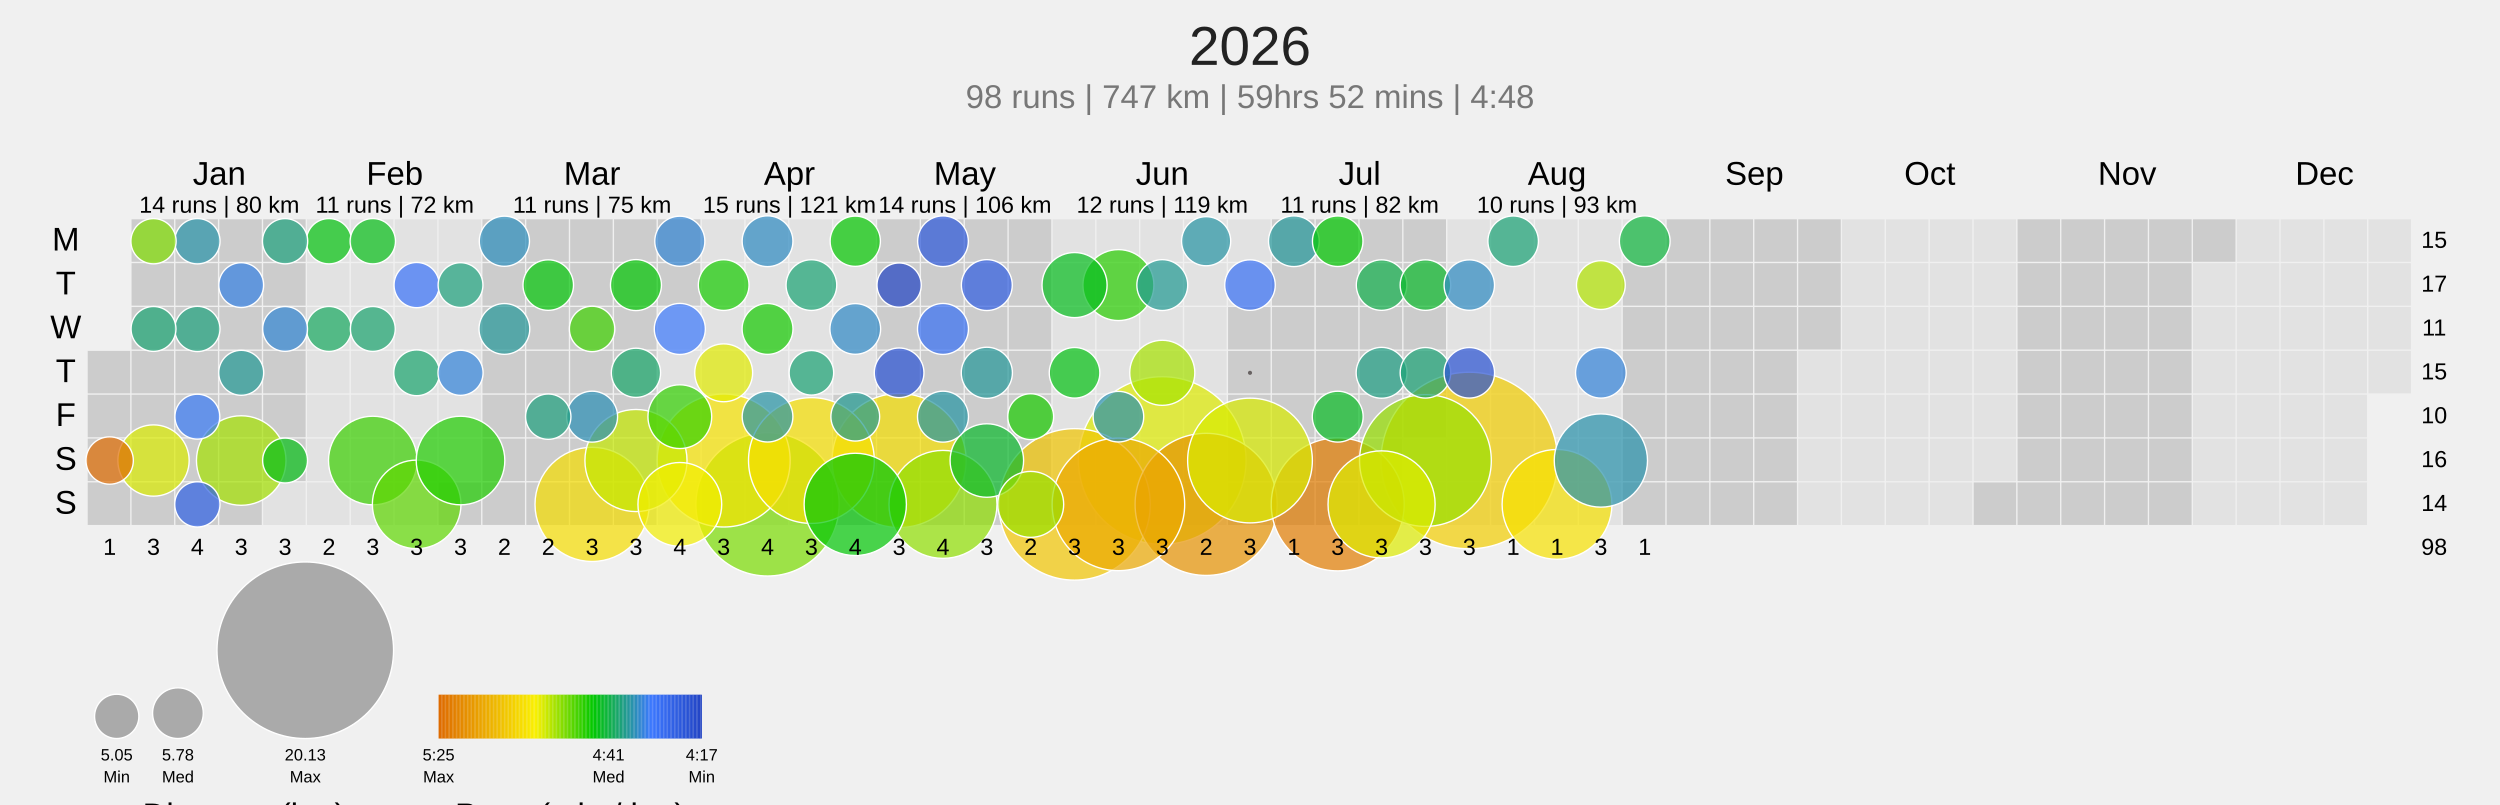
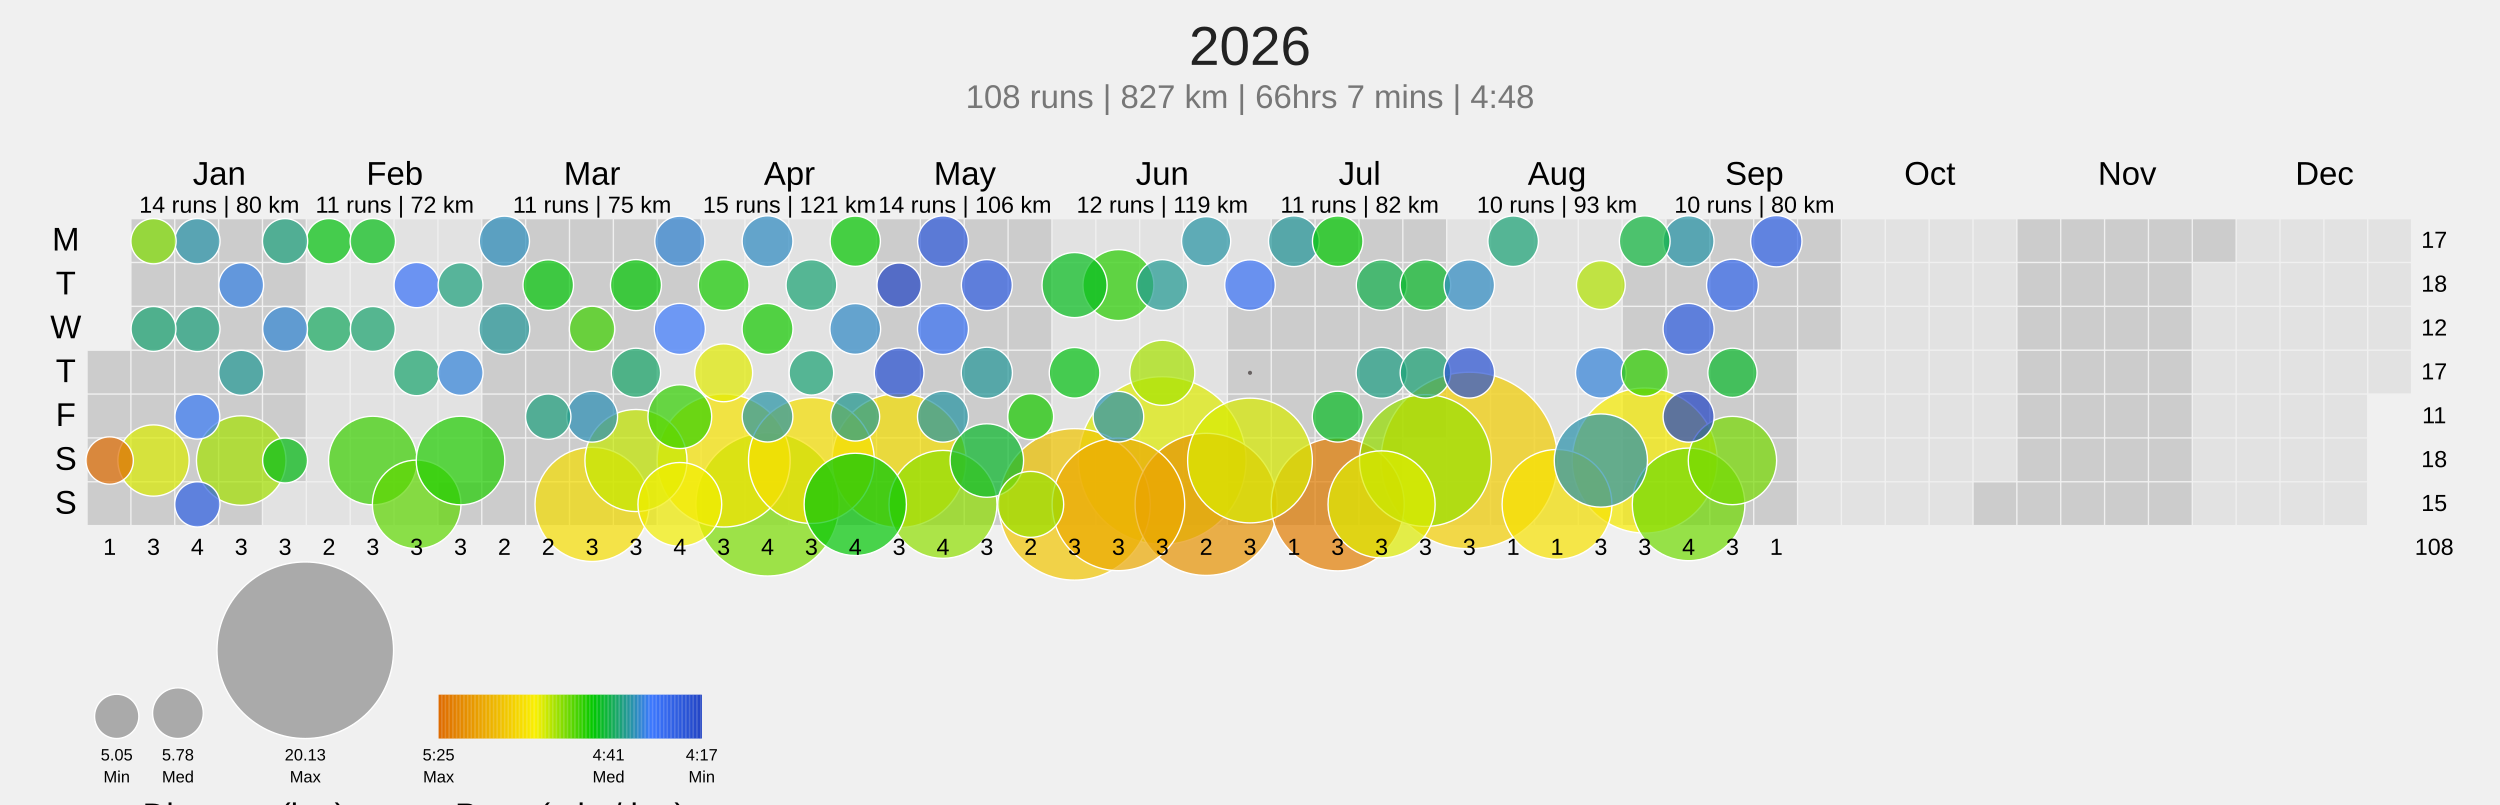
<svg xmlns="http://www.w3.org/2000/svg" viewBox="0 0 1824 586.832">
  <style>
  .month-1 {
    fill: #ccc;
  }
  .month-2 {
    fill: #e2e2e2;
  }
  text {
    font-family: Arial;
    text-anchor: middle;
  }
  .axis-label {
    font-size: 24px;
    dominant-baseline: middle;
  }
  circle {
    fill-opacity: 0.7;
    stroke: white;
  }
  .cross {
    opacity: 0.7;
    stroke: rgb(60, 52, 52);
    stroke-width: 3;
    stroke-linecap: round;
  }
  .count {
    font-size: 17px;
    dominant-baseline: middle;
  }
  .title {
    font-size: 40px;
    dominant-baseline: middle;
    fill: #222;
  }
  .subtitle {
    font-size: 24px;
    dominant-baseline: middle;
    fill: #777;
  }
  </style>
  <text x="912.0" y="36" class="title">2026</text>
-   <text x="912.0" y="72" class="subtitle">98 runs | 747 km | 59hrs 52 mins | 4:48</text>
+   <text x="912.0" y="72" class="subtitle">108 runs | 827 km | 66hrs 7 mins | 4:48</text>
  <rect class="month-1" x="64" y="256" width="31" height="31" />
  <rect class="month-1" x="64" y="288" width="31" height="31" />
  <rect class="month-1" x="64" y="320" width="31" height="31" />
  <rect class="month-1" x="64" y="352" width="31" height="31" />
  <rect class="month-1" x="96" y="160" width="31" height="31" />
  <rect class="month-1" x="96" y="192" width="31" height="31" />
  <rect class="month-1" x="96" y="224" width="31" height="31" />
  <rect class="month-1" x="96" y="256" width="31" height="31" />
  <rect class="month-1" x="96" y="288" width="31" height="31" />
  <rect class="month-1" x="96" y="320" width="31" height="31" />
  <rect class="month-1" x="96" y="352" width="31" height="31" />
  <rect class="month-1" x="128" y="160" width="31" height="31" />
  <rect class="month-1" x="128" y="192" width="31" height="31" />
  <rect class="month-1" x="128" y="224" width="31" height="31" />
  <rect class="month-1" x="128" y="256" width="31" height="31" />
  <rect class="month-1" x="128" y="288" width="31" height="31" />
  <rect class="month-1" x="128" y="320" width="31" height="31" />
  <rect class="month-1" x="128" y="352" width="31" height="31" />
  <rect class="month-1" x="160" y="160" width="31" height="31" />
  <rect class="month-1" x="160" y="192" width="31" height="31" />
  <rect class="month-1" x="160" y="224" width="31" height="31" />
  <rect class="month-1" x="160" y="256" width="31" height="31" />
  <rect class="month-1" x="160" y="288" width="31" height="31" />
  <rect class="month-1" x="160" y="320" width="31" height="31" />
  <rect class="month-1" x="160" y="352" width="31" height="31" />
  <rect class="month-1" x="192" y="160" width="31" height="31" />
  <rect class="month-1" x="192" y="192" width="31" height="31" />
  <rect class="month-1" x="192" y="224" width="31" height="31" />
  <rect class="month-1" x="192" y="256" width="31" height="31" />
  <rect class="month-1" x="192" y="288" width="31" height="31" />
  <rect class="month-1" x="192" y="320" width="31" height="31" />
  <rect class="month-2" x="192" y="352" width="31" height="31" />
  <rect class="month-2" x="224" y="160" width="31" height="31" />
  <rect class="month-2" x="224" y="192" width="31" height="31" />
  <rect class="month-2" x="224" y="224" width="31" height="31" />
  <rect class="month-2" x="224" y="256" width="31" height="31" />
  <rect class="month-2" x="224" y="288" width="31" height="31" />
  <rect class="month-2" x="224" y="320" width="31" height="31" />
  <rect class="month-2" x="224" y="352" width="31" height="31" />
  <rect class="month-2" x="256" y="160" width="31" height="31" />
  <rect class="month-2" x="256" y="192" width="31" height="31" />
  <rect class="month-2" x="256" y="224" width="31" height="31" />
  <rect class="month-2" x="256" y="256" width="31" height="31" />
  <rect class="month-2" x="256" y="288" width="31" height="31" />
  <rect class="month-2" x="256" y="320" width="31" height="31" />
  <rect class="month-2" x="256" y="352" width="31" height="31" />
  <rect class="month-2" x="288" y="160" width="31" height="31" />
  <rect class="month-2" x="288" y="192" width="31" height="31" />
  <rect class="month-2" x="288" y="224" width="31" height="31" />
  <rect class="month-2" x="288" y="256" width="31" height="31" />
  <rect class="month-2" x="288" y="288" width="31" height="31" />
  <rect class="month-2" x="288" y="320" width="31" height="31" />
  <rect class="month-2" x="288" y="352" width="31" height="31" />
  <rect class="month-2" x="320" y="160" width="31" height="31" />
  <rect class="month-2" x="320" y="192" width="31" height="31" />
  <rect class="month-2" x="320" y="224" width="31" height="31" />
  <rect class="month-2" x="320" y="256" width="31" height="31" />
  <rect class="month-2" x="320" y="288" width="31" height="31" />
  <rect class="month-2" x="320" y="320" width="31" height="31" />
  <rect class="month-1" x="320" y="352" width="31" height="31" />
  <rect class="month-1" x="352" y="160" width="31" height="31" />
  <rect class="month-1" x="352" y="192" width="31" height="31" />
  <rect class="month-1" x="352" y="224" width="31" height="31" />
  <rect class="month-1" x="352" y="256" width="31" height="31" />
  <rect class="month-1" x="352" y="288" width="31" height="31" />
  <rect class="month-1" x="352" y="320" width="31" height="31" />
  <rect class="month-1" x="352" y="352" width="31" height="31" />
  <rect class="month-1" x="384" y="160" width="31" height="31" />
  <rect class="month-1" x="384" y="192" width="31" height="31" />
  <rect class="month-1" x="384" y="224" width="31" height="31" />
  <rect class="month-1" x="384" y="256" width="31" height="31" />
  <rect class="month-1" x="384" y="288" width="31" height="31" />
  <rect class="month-1" x="384" y="320" width="31" height="31" />
  <rect class="month-1" x="384" y="352" width="31" height="31" />
  <rect class="month-1" x="416" y="160" width="31" height="31" />
  <rect class="month-1" x="416" y="192" width="31" height="31" />
  <rect class="month-1" x="416" y="224" width="31" height="31" />
  <rect class="month-1" x="416" y="256" width="31" height="31" />
  <rect class="month-1" x="416" y="288" width="31" height="31" />
  <rect class="month-1" x="416" y="320" width="31" height="31" />
  <rect class="month-1" x="416" y="352" width="31" height="31" />
  <rect class="month-1" x="448" y="160" width="31" height="31" />
  <rect class="month-1" x="448" y="192" width="31" height="31" />
  <rect class="month-1" x="448" y="224" width="31" height="31" />
  <rect class="month-1" x="448" y="256" width="31" height="31" />
  <rect class="month-1" x="448" y="288" width="31" height="31" />
  <rect class="month-1" x="448" y="320" width="31" height="31" />
  <rect class="month-1" x="448" y="352" width="31" height="31" />
  <rect class="month-1" x="480" y="160" width="31" height="31" />
  <rect class="month-1" x="480" y="192" width="31" height="31" />
  <rect class="month-2" x="480" y="224" width="31" height="31" />
  <rect class="month-2" x="480" y="256" width="31" height="31" />
  <rect class="month-2" x="480" y="288" width="31" height="31" />
  <rect class="month-2" x="480" y="320" width="31" height="31" />
  <rect class="month-2" x="480" y="352" width="31" height="31" />
  <rect class="month-2" x="512" y="160" width="31" height="31" />
  <rect class="month-2" x="512" y="192" width="31" height="31" />
  <rect class="month-2" x="512" y="224" width="31" height="31" />
  <rect class="month-2" x="512" y="256" width="31" height="31" />
  <rect class="month-2" x="512" y="288" width="31" height="31" />
  <rect class="month-2" x="512" y="320" width="31" height="31" />
  <rect class="month-2" x="512" y="352" width="31" height="31" />
  <rect class="month-2" x="544" y="160" width="31" height="31" />
  <rect class="month-2" x="544" y="192" width="31" height="31" />
  <rect class="month-2" x="544" y="224" width="31" height="31" />
  <rect class="month-2" x="544" y="256" width="31" height="31" />
  <rect class="month-2" x="544" y="288" width="31" height="31" />
  <rect class="month-2" x="544" y="320" width="31" height="31" />
  <rect class="month-2" x="544" y="352" width="31" height="31" />
  <rect class="month-2" x="576" y="160" width="31" height="31" />
  <rect class="month-2" x="576" y="192" width="31" height="31" />
  <rect class="month-2" x="576" y="224" width="31" height="31" />
  <rect class="month-2" x="576" y="256" width="31" height="31" />
  <rect class="month-2" x="576" y="288" width="31" height="31" />
  <rect class="month-2" x="576" y="320" width="31" height="31" />
  <rect class="month-2" x="576" y="352" width="31" height="31" />
  <rect class="month-2" x="608" y="160" width="31" height="31" />
  <rect class="month-2" x="608" y="192" width="31" height="31" />
  <rect class="month-2" x="608" y="224" width="31" height="31" />
  <rect class="month-2" x="608" y="256" width="31" height="31" />
  <rect class="month-1" x="608" y="288" width="31" height="31" />
  <rect class="month-1" x="608" y="320" width="31" height="31" />
  <rect class="month-1" x="608" y="352" width="31" height="31" />
  <rect class="month-1" x="640" y="160" width="31" height="31" />
  <rect class="month-1" x="640" y="192" width="31" height="31" />
  <rect class="month-1" x="640" y="224" width="31" height="31" />
  <rect class="month-1" x="640" y="256" width="31" height="31" />
  <rect class="month-1" x="640" y="288" width="31" height="31" />
  <rect class="month-1" x="640" y="320" width="31" height="31" />
  <rect class="month-1" x="640" y="352" width="31" height="31" />
  <rect class="month-1" x="672" y="160" width="31" height="31" />
  <rect class="month-1" x="672" y="192" width="31" height="31" />
  <rect class="month-1" x="672" y="224" width="31" height="31" />
  <rect class="month-1" x="672" y="256" width="31" height="31" />
  <rect class="month-1" x="672" y="288" width="31" height="31" />
  <rect class="month-1" x="672" y="320" width="31" height="31" />
  <rect class="month-1" x="672" y="352" width="31" height="31" />
  <rect class="month-1" x="704" y="160" width="31" height="31" />
  <rect class="month-1" x="704" y="192" width="31" height="31" />
  <rect class="month-1" x="704" y="224" width="31" height="31" />
  <rect class="month-1" x="704" y="256" width="31" height="31" />
  <rect class="month-1" x="704" y="288" width="31" height="31" />
  <rect class="month-1" x="704" y="320" width="31" height="31" />
  <rect class="month-1" x="704" y="352" width="31" height="31" />
  <rect class="month-1" x="736" y="160" width="31" height="31" />
  <rect class="month-1" x="736" y="192" width="31" height="31" />
  <rect class="month-1" x="736" y="224" width="31" height="31" />
  <rect class="month-1" x="736" y="256" width="31" height="31" />
  <rect class="month-1" x="736" y="288" width="31" height="31" />
  <rect class="month-1" x="736" y="320" width="31" height="31" />
  <rect class="month-1" x="736" y="352" width="31" height="31" />
  <rect class="month-2" x="768" y="160" width="31" height="31" />
  <rect class="month-2" x="768" y="192" width="31" height="31" />
  <rect class="month-2" x="768" y="224" width="31" height="31" />
  <rect class="month-2" x="768" y="256" width="31" height="31" />
  <rect class="month-2" x="768" y="288" width="31" height="31" />
  <rect class="month-2" x="768" y="320" width="31" height="31" />
  <rect class="month-2" x="768" y="352" width="31" height="31" />
  <rect class="month-2" x="800" y="160" width="31" height="31" />
  <rect class="month-2" x="800" y="192" width="31" height="31" />
  <rect class="month-2" x="800" y="224" width="31" height="31" />
  <rect class="month-2" x="800" y="256" width="31" height="31" />
  <rect class="month-2" x="800" y="288" width="31" height="31" />
  <rect class="month-2" x="800" y="320" width="31" height="31" />
  <rect class="month-2" x="800" y="352" width="31" height="31" />
  <rect class="month-2" x="832" y="160" width="31" height="31" />
  <rect class="month-2" x="832" y="192" width="31" height="31" />
  <rect class="month-2" x="832" y="224" width="31" height="31" />
  <rect class="month-2" x="832" y="256" width="31" height="31" />
  <rect class="month-2" x="832" y="288" width="31" height="31" />
  <rect class="month-2" x="832" y="320" width="31" height="31" />
  <rect class="month-2" x="832" y="352" width="31" height="31" />
  <rect class="month-2" x="864" y="160" width="31" height="31" />
  <rect class="month-2" x="864" y="192" width="31" height="31" />
  <rect class="month-2" x="864" y="224" width="31" height="31" />
  <rect class="month-2" x="864" y="256" width="31" height="31" />
  <rect class="month-2" x="864" y="288" width="31" height="31" />
  <rect class="month-2" x="864" y="320" width="31" height="31" />
  <rect class="month-2" x="864" y="352" width="31" height="31" />
  <rect class="month-2" x="896" y="160" width="31" height="31" />
  <rect class="month-2" x="896" y="192" width="31" height="31" />
  <rect class="month-1" x="896" y="224" width="31" height="31" />
  <rect class="month-1" x="896" y="256" width="31" height="31" />
  <rect class="month-1" x="896" y="288" width="31" height="31" />
  <rect class="month-1" x="896" y="320" width="31" height="31" />
  <rect class="month-1" x="896" y="352" width="31" height="31" />
  <rect class="month-1" x="928" y="160" width="31" height="31" />
  <rect class="month-1" x="928" y="192" width="31" height="31" />
  <rect class="month-1" x="928" y="224" width="31" height="31" />
  <rect class="month-1" x="928" y="256" width="31" height="31" />
  <rect class="month-1" x="928" y="288" width="31" height="31" />
  <rect class="month-1" x="928" y="320" width="31" height="31" />
  <rect class="month-1" x="928" y="352" width="31" height="31" />
  <rect class="month-1" x="960" y="160" width="31" height="31" />
  <rect class="month-1" x="960" y="192" width="31" height="31" />
  <rect class="month-1" x="960" y="224" width="31" height="31" />
  <rect class="month-1" x="960" y="256" width="31" height="31" />
  <rect class="month-1" x="960" y="288" width="31" height="31" />
  <rect class="month-1" x="960" y="320" width="31" height="31" />
  <rect class="month-1" x="960" y="352" width="31" height="31" />
  <rect class="month-1" x="992" y="160" width="31" height="31" />
  <rect class="month-1" x="992" y="192" width="31" height="31" />
  <rect class="month-1" x="992" y="224" width="31" height="31" />
  <rect class="month-1" x="992" y="256" width="31" height="31" />
  <rect class="month-1" x="992" y="288" width="31" height="31" />
  <rect class="month-1" x="992" y="320" width="31" height="31" />
  <rect class="month-1" x="992" y="352" width="31" height="31" />
  <rect class="month-1" x="1024" y="160" width="31" height="31" />
  <rect class="month-1" x="1024" y="192" width="31" height="31" />
  <rect class="month-1" x="1024" y="224" width="31" height="31" />
  <rect class="month-1" x="1024" y="256" width="31" height="31" />
  <rect class="month-1" x="1024" y="288" width="31" height="31" />
  <rect class="month-2" x="1024" y="320" width="31" height="31" />
  <rect class="month-2" x="1024" y="352" width="31" height="31" />
  <rect class="month-2" x="1056" y="160" width="31" height="31" />
  <rect class="month-2" x="1056" y="192" width="31" height="31" />
  <rect class="month-2" x="1056" y="224" width="31" height="31" />
  <rect class="month-2" x="1056" y="256" width="31" height="31" />
  <rect class="month-2" x="1056" y="288" width="31" height="31" />
  <rect class="month-2" x="1056" y="320" width="31" height="31" />
  <rect class="month-2" x="1056" y="352" width="31" height="31" />
  <rect class="month-2" x="1088" y="160" width="31" height="31" />
  <rect class="month-2" x="1088" y="192" width="31" height="31" />
  <rect class="month-2" x="1088" y="224" width="31" height="31" />
  <rect class="month-2" x="1088" y="256" width="31" height="31" />
  <rect class="month-2" x="1088" y="288" width="31" height="31" />
  <rect class="month-2" x="1088" y="320" width="31" height="31" />
  <rect class="month-2" x="1088" y="352" width="31" height="31" />
  <rect class="month-2" x="1120" y="160" width="31" height="31" />
  <rect class="month-2" x="1120" y="192" width="31" height="31" />
  <rect class="month-2" x="1120" y="224" width="31" height="31" />
  <rect class="month-2" x="1120" y="256" width="31" height="31" />
  <rect class="month-2" x="1120" y="288" width="31" height="31" />
  <rect class="month-2" x="1120" y="320" width="31" height="31" />
  <rect class="month-2" x="1120" y="352" width="31" height="31" />
  <rect class="month-2" x="1152" y="160" width="31" height="31" />
  <rect class="month-2" x="1152" y="192" width="31" height="31" />
  <rect class="month-2" x="1152" y="224" width="31" height="31" />
  <rect class="month-2" x="1152" y="256" width="31" height="31" />
  <rect class="month-2" x="1152" y="288" width="31" height="31" />
  <rect class="month-2" x="1152" y="320" width="31" height="31" />
  <rect class="month-2" x="1152" y="352" width="31" height="31" />
  <rect class="month-2" x="1184" y="160" width="31" height="31" />
  <rect class="month-1" x="1184" y="192" width="31" height="31" />
  <rect class="month-1" x="1184" y="224" width="31" height="31" />
  <rect class="month-1" x="1184" y="256" width="31" height="31" />
  <rect class="month-1" x="1184" y="288" width="31" height="31" />
  <rect class="month-1" x="1184" y="320" width="31" height="31" />
  <rect class="month-1" x="1184" y="352" width="31" height="31" />
  <rect class="month-1" x="1216" y="160" width="31" height="31" />
  <rect class="month-1" x="1216" y="192" width="31" height="31" />
  <rect class="month-1" x="1216" y="224" width="31" height="31" />
  <rect class="month-1" x="1216" y="256" width="31" height="31" />
  <rect class="month-1" x="1216" y="288" width="31" height="31" />
  <rect class="month-1" x="1216" y="320" width="31" height="31" />
  <rect class="month-1" x="1216" y="352" width="31" height="31" />
  <rect class="month-1" x="1248" y="160" width="31" height="31" />
  <rect class="month-1" x="1248" y="192" width="31" height="31" />
  <rect class="month-1" x="1248" y="224" width="31" height="31" />
  <rect class="month-1" x="1248" y="256" width="31" height="31" />
  <rect class="month-1" x="1248" y="288" width="31" height="31" />
  <rect class="month-1" x="1248" y="320" width="31" height="31" />
  <rect class="month-1" x="1248" y="352" width="31" height="31" />
  <rect class="month-1" x="1280" y="160" width="31" height="31" />
  <rect class="month-1" x="1280" y="192" width="31" height="31" />
  <rect class="month-1" x="1280" y="224" width="31" height="31" />
  <rect class="month-1" x="1280" y="256" width="31" height="31" />
  <rect class="month-1" x="1280" y="288" width="31" height="31" />
  <rect class="month-1" x="1280" y="320" width="31" height="31" />
  <rect class="month-1" x="1280" y="352" width="31" height="31" />
  <rect class="month-1" x="1312" y="160" width="31" height="31" />
  <rect class="month-1" x="1312" y="192" width="31" height="31" />
  <rect class="month-1" x="1312" y="224" width="31" height="31" />
  <rect class="month-2" x="1312" y="256" width="31" height="31" />
  <rect class="month-2" x="1312" y="288" width="31" height="31" />
  <rect class="month-2" x="1312" y="320" width="31" height="31" />
  <rect class="month-2" x="1312" y="352" width="31" height="31" />
  <rect class="month-2" x="1344" y="160" width="31" height="31" />
  <rect class="month-2" x="1344" y="192" width="31" height="31" />
  <rect class="month-2" x="1344" y="224" width="31" height="31" />
  <rect class="month-2" x="1344" y="256" width="31" height="31" />
  <rect class="month-2" x="1344" y="288" width="31" height="31" />
  <rect class="month-2" x="1344" y="320" width="31" height="31" />
  <rect class="month-2" x="1344" y="352" width="31" height="31" />
  <rect class="month-2" x="1376" y="160" width="31" height="31" />
  <rect class="month-2" x="1376" y="192" width="31" height="31" />
  <rect class="month-2" x="1376" y="224" width="31" height="31" />
  <rect class="month-2" x="1376" y="256" width="31" height="31" />
  <rect class="month-2" x="1376" y="288" width="31" height="31" />
  <rect class="month-2" x="1376" y="320" width="31" height="31" />
  <rect class="month-2" x="1376" y="352" width="31" height="31" />
  <rect class="month-2" x="1408" y="160" width="31" height="31" />
  <rect class="month-2" x="1408" y="192" width="31" height="31" />
  <rect class="month-2" x="1408" y="224" width="31" height="31" />
  <rect class="month-2" x="1408" y="256" width="31" height="31" />
  <rect class="month-2" x="1408" y="288" width="31" height="31" />
  <rect class="month-2" x="1408" y="320" width="31" height="31" />
  <rect class="month-2" x="1408" y="352" width="31" height="31" />
  <rect class="month-2" x="1440" y="160" width="31" height="31" />
  <rect class="month-2" x="1440" y="192" width="31" height="31" />
  <rect class="month-2" x="1440" y="224" width="31" height="31" />
  <rect class="month-2" x="1440" y="256" width="31" height="31" />
  <rect class="month-2" x="1440" y="288" width="31" height="31" />
  <rect class="month-2" x="1440" y="320" width="31" height="31" />
  <rect class="month-1" x="1440" y="352" width="31" height="31" />
  <rect class="month-1" x="1472" y="160" width="31" height="31" />
  <rect class="month-1" x="1472" y="192" width="31" height="31" />
  <rect class="month-1" x="1472" y="224" width="31" height="31" />
  <rect class="month-1" x="1472" y="256" width="31" height="31" />
  <rect class="month-1" x="1472" y="288" width="31" height="31" />
  <rect class="month-1" x="1472" y="320" width="31" height="31" />
  <rect class="month-1" x="1472" y="352" width="31" height="31" />
  <rect class="month-1" x="1504" y="160" width="31" height="31" />
  <rect class="month-1" x="1504" y="192" width="31" height="31" />
  <rect class="month-1" x="1504" y="224" width="31" height="31" />
  <rect class="month-1" x="1504" y="256" width="31" height="31" />
  <rect class="month-1" x="1504" y="288" width="31" height="31" />
  <rect class="month-1" x="1504" y="320" width="31" height="31" />
  <rect class="month-1" x="1504" y="352" width="31" height="31" />
  <rect class="month-1" x="1536" y="160" width="31" height="31" />
  <rect class="month-1" x="1536" y="192" width="31" height="31" />
  <rect class="month-1" x="1536" y="224" width="31" height="31" />
  <rect class="month-1" x="1536" y="256" width="31" height="31" />
  <rect class="month-1" x="1536" y="288" width="31" height="31" />
  <rect class="month-1" x="1536" y="320" width="31" height="31" />
  <rect class="month-1" x="1536" y="352" width="31" height="31" />
  <rect class="month-1" x="1568" y="160" width="31" height="31" />
  <rect class="month-1" x="1568" y="192" width="31" height="31" />
  <rect class="month-1" x="1568" y="224" width="31" height="31" />
  <rect class="month-1" x="1568" y="256" width="31" height="31" />
  <rect class="month-1" x="1568" y="288" width="31" height="31" />
  <rect class="month-1" x="1568" y="320" width="31" height="31" />
  <rect class="month-1" x="1568" y="352" width="31" height="31" />
  <rect class="month-1" x="1600" y="160" width="31" height="31" />
  <rect class="month-2" x="1600" y="192" width="31" height="31" />
  <rect class="month-2" x="1600" y="224" width="31" height="31" />
  <rect class="month-2" x="1600" y="256" width="31" height="31" />
  <rect class="month-2" x="1600" y="288" width="31" height="31" />
  <rect class="month-2" x="1600" y="320" width="31" height="31" />
  <rect class="month-2" x="1600" y="352" width="31" height="31" />
  <rect class="month-2" x="1632" y="160" width="31" height="31" />
  <rect class="month-2" x="1632" y="192" width="31" height="31" />
  <rect class="month-2" x="1632" y="224" width="31" height="31" />
  <rect class="month-2" x="1632" y="256" width="31" height="31" />
  <rect class="month-2" x="1632" y="288" width="31" height="31" />
  <rect class="month-2" x="1632" y="320" width="31" height="31" />
  <rect class="month-2" x="1632" y="352" width="31" height="31" />
  <rect class="month-2" x="1664" y="160" width="31" height="31" />
  <rect class="month-2" x="1664" y="192" width="31" height="31" />
  <rect class="month-2" x="1664" y="224" width="31" height="31" />
  <rect class="month-2" x="1664" y="256" width="31" height="31" />
  <rect class="month-2" x="1664" y="288" width="31" height="31" />
  <rect class="month-2" x="1664" y="320" width="31" height="31" />
  <rect class="month-2" x="1664" y="352" width="31" height="31" />
  <rect class="month-2" x="1696" y="160" width="31" height="31" />
  <rect class="month-2" x="1696" y="192" width="31" height="31" />
  <rect class="month-2" x="1696" y="224" width="31" height="31" />
  <rect class="month-2" x="1696" y="256" width="31" height="31" />
  <rect class="month-2" x="1696" y="288" width="31" height="31" />
  <rect class="month-2" x="1696" y="320" width="31" height="31" />
  <rect class="month-2" x="1696" y="352" width="31" height="31" />
  <rect class="month-2" x="1728" y="160" width="31" height="31" />
  <rect class="month-2" x="1728" y="192" width="31" height="31" />
  <rect class="month-2" x="1728" y="224" width="31" height="31" />
  <rect class="month-2" x="1728" y="256" width="31" height="31" />
  <circle fill="rgb(243, 206, 0)" cx="1072.0" cy="336.0" r="64.416" />
  <circle fill="rgb(222, 236, 0)" cx="848.0" cy="336.0" r="61.152" />
  <circle fill="rgb(241, 197, 0)" cx="784.0" cy="368.0" r="55.264" />
+   <circle fill="rgb(250, 239, 0)" cx="1200.0" cy="336.0" r="52.928" />
  <circle fill="rgb(122, 220, 0)" cx="560.0" cy="368.0" r="52.256" />
  <circle fill="rgb(230, 146, 0)" cx="880.0" cy="368.0" r="51.84" />
  <circle fill="rgb(246, 223, 0)" cx="656.0" cy="336.0" r="48.893" />
  <circle fill="rgb(248, 228, 0)" cx="528.0" cy="336.0" r="48.512" />
  <circle fill="rgb(226, 124, 0)" cx="976.0" cy="368.0" r="48.512" />
  <circle fill="rgb(235, 168, 0)" cx="816.0" cy="368.0" r="48.352" />
  <circle fill="rgb(151, 224, 0)" cx="1040.0" cy="336.0" r="48.064" />
  <circle fill="rgb(247, 224, 0)" cx="592.0" cy="336.0" r="45.888" />
  <circle fill="rgb(217, 235, 0)" cx="912.0" cy="336.0" r="45.504" />
  <circle fill="rgb(246, 221, 0)" cx="432.0" cy="368.0" r="41.664" />
+   <circle fill="rgb(111, 218, 0)" cx="1232.0" cy="368.0" r="41.088" />
  <circle fill="rgb(247, 226, 0)" cx="1136.0" cy="368.0" r="40.064" />
  <circle fill="rgb(143, 223, 0)" cx="688.0" cy="368.0" r="39.392" />
  <circle fill="rgb(221, 235, 0)" cx="1008.0" cy="368.0" r="39.072" />
  <circle fill="rgb(1, 199, 5)" cx="624.0" cy="368.0" r="37.312" />
  <circle fill="rgb(197, 232, 0)" cx="464.0" cy="336.0" r="37.248" />
  <circle fill="rgb(40, 146, 172)" cx="1168.0" cy="336.0" r="34.016" />
  <circle fill="rgb(165, 226, 0)" cx="176.0" cy="336.0" r="32.672" />
  <circle fill="rgb(59, 209, 0)" cx="272.0" cy="336.0" r="32.32" />
  <circle fill="rgb(95, 215, 0)" cx="304.0" cy="368.0" r="32.32" />
  <circle fill="rgb(32, 205, 0)" cx="336.0" cy="336.0" r="32.32" />
+   <circle fill="rgb(119, 219, 0)" cx="1264.0" cy="336.0" r="32.224" />
  <circle fill="rgb(243, 239, 0)" cx="496.0" cy="368.0" r="30.56" />
  <circle fill="rgb(11, 186, 45)" cx="720.0" cy="336.0" r="26.816" />
  <circle fill="rgb(219, 235, 0)" cx="112.0" cy="336.0" r="26.016" />
  <circle fill="rgb(40, 206, 0)" cx="816.0" cy="208.0" r="25.888" />
  <circle fill="rgb(152, 224, 0)" cx="752.0" cy="368.0" r="24.064" />
  <circle fill="rgb(7, 190, 31)" cx="784.0" cy="208.0" r="23.744" />
  <circle fill="rgb(167, 227, 0)" cx="848.0" cy="272.0" r="23.744" />
  <circle fill="rgb(51, 208, 0)" cx="496.0" cy="304.0" r="23.264" />
  <circle fill="rgb(225, 236, 0)" cx="528.0" cy="272.0" r="21.12" />
+   <circle fill="rgb(52, 103, 236)" cx="1264.0" cy="208.0" r="18.88" />
+   <circle fill="rgb(50, 101, 233)" cx="1296.0" cy="176.0" r="18.72" />
  <circle fill="rgb(36, 152, 153)" cx="720.0" cy="272.0" r="18.656" />
  <circle fill="rgb(60, 121, 253)" cx="496.0" cy="240.0" r="18.624" />
+   <circle fill="rgb(47, 94, 225)" cx="1232.0" cy="240.0" r="18.624" />
+   <circle fill="rgb(34, 68, 197)" cx="1232.0" cy="304.0" r="18.624" />
  <circle fill="rgb(43, 143, 181)" cx="432.0" cy="304.0" r="18.592" />
  <circle fill="rgb(1, 199, 2)" cx="464.0" cy="208.0" r="18.592" />
  <circle fill="rgb(55, 111, 244)" cx="688.0" cy="240.0" r="18.592" />
  <circle fill="rgb(38, 149, 163)" cx="688.0" cy="304.0" r="18.592" />
  <circle fill="rgb(20, 203, 0)" cx="560.0" cy="240.0" r="18.56" />
  <circle fill="rgb(47, 93, 225)" cx="720.0" cy="208.0" r="18.56" />
  <circle fill="rgb(34, 154, 147)" cx="848.0" cy="208.0" r="18.56" />
  <circle fill="rgb(9, 188, 38)" cx="976.0" cy="304.0" r="18.56" />
  <circle fill="rgb(31, 159, 132)" cx="1008.0" cy="272.0" r="18.56" />
+   <circle fill="rgb(39, 148, 167)" cx="1232.0" cy="176.0" r="18.56" />
  <circle fill="rgb(36, 152, 153)" cx="368.0" cy="240.0" r="18.528" />
  <circle fill="rgb(46, 139, 194)" cx="560.0" cy="176.0" r="18.528" />
  <circle fill="rgb(22, 204, 0)" cx="528.0" cy="208.0" r="18.496" />
  <circle fill="rgb(39, 148, 166)" cx="560.0" cy="304.0" r="18.496" />
  <circle fill="rgb(27, 164, 116)" cx="592.0" cy="208.0" r="18.496" />
  <circle fill="rgb(47, 138, 198)" cx="624.0" cy="240.0" r="18.496" />
  <circle fill="rgb(44, 88, 219)" cx="688.0" cy="176.0" r="18.496" />
  <circle fill="rgb(36, 152, 154)" cx="944.0" cy="176.0" r="18.496" />
  <circle fill="rgb(14, 181, 60)" cx="1200.0" cy="176.0" r="18.496" />
  <circle fill="rgb(4, 194, 19)" cx="784.0" cy="272.0" r="18.464" />
  <circle fill="rgb(41, 145, 175)" cx="816.0" cy="304.0" r="18.464" />
  <circle fill="rgb(52, 131, 219)" cx="1168.0" cy="272.0" r="18.464" />
  <circle fill="rgb(2, 198, 8)" cx="400.0" cy="208.0" r="18.432" />
  <circle fill="rgb(55, 111, 245)" cx="912.0" cy="208.0" r="18.432" />
  <circle fill="rgb(1, 200, 0)" cx="976.0" cy="176.0" r="18.432" />
  <circle fill="rgb(18, 176, 76)" cx="1008.0" cy="208.0" r="18.432" />
  <circle fill="rgb(10, 186, 43)" cx="1040.0" cy="208.0" r="18.432" />
  <circle fill="rgb(27, 163, 117)" cx="1040.0" cy="272.0" r="18.432" />
  <circle fill="rgb(41, 82, 212)" cx="1072.0" cy="272.0" r="18.432" />
  <circle fill="rgb(27, 163, 117)" cx="1104.0" cy="176.0" r="18.432" />
  <circle fill="rgb(46, 139, 194)" cx="1072.0" cy="208.0" r="18.4" />
  <circle fill="rgb(3, 200, 0)" cx="624.0" cy="176.0" r="18.336" />
  <circle fill="rgb(44, 141, 188)" cx="368.0" cy="176.0" r="18.304" />
  <circle fill="rgb(50, 133, 212)" cx="496.0" cy="176.0" r="18.272" />
  <circle fill="rgb(41, 82, 213)" cx="656.0" cy="272.0" r="18.112" />
  <circle fill="rgb(25, 167, 106)" cx="464.0" cy="272.0" r="17.952" />
+   <circle fill="rgb(11, 186, 45)" cx="1264.0" cy="272.0" r="17.952" />
  <circle fill="rgb(39, 149, 164)" cx="880.0" cy="176.0" r="17.92" />
  <circle fill="rgb(34, 154, 146)" cx="624.0" cy="304.0" r="17.792" />
  <circle fill="rgb(178, 228, 0)" cx="1168.0" cy="208.0" r="17.792" />
  <circle fill="rgb(222, 108, 0)" cx="80.0" cy="336.0" r="17.28" />
+   <circle fill="rgb(48, 208, 0)" cx="1200.0" cy="272.0" r="17.12" />
  <circle fill="rgb(27, 204, 0)" cx="752.0" cy="304.0" r="16.736" />
  <circle fill="rgb(26, 166, 110)" cx="304.0" cy="272.0" r="16.704" />
  <circle fill="rgb(63, 210, 0)" cx="432.0" cy="240.0" r="16.576" />
  <circle fill="rgb(40, 147, 169)" cx="144.0" cy="176.0" r="16.544" />
  <circle fill="rgb(3, 195, 15)" cx="240.0" cy="176.0" r="16.544" />
  <circle fill="rgb(6, 192, 24)" cx="272.0" cy="176.0" r="16.544" />
  <circle fill="rgb(30, 160, 126)" cx="400.0" cy="304.0" r="16.544" />
  <circle fill="rgb(127, 220, 0)" cx="112.0" cy="176.0" r="16.512" />
  <circle fill="rgb(29, 161, 124)" cx="144.0" cy="240.0" r="16.512" />
  <circle fill="rgb(48, 97, 229)" cx="144.0" cy="368.0" r="16.512" />
  <circle fill="rgb(29, 161, 124)" cx="208.0" cy="176.0" r="16.512" />
  <circle fill="rgb(58, 115, 250)" cx="304.0" cy="208.0" r="16.512" />
  <circle fill="rgb(51, 132, 218)" cx="336.0" cy="272.0" r="16.448" />
  <circle fill="rgb(35, 153, 149)" cx="176.0" cy="272.0" r="16.416" />
  <circle fill="rgb(23, 170, 96)" cx="240.0" cy="240.0" r="16.416" />
  <circle fill="rgb(27, 164, 114)" cx="112.0" cy="240.0" r="16.384" />
  <circle fill="rgb(58, 123, 246)" cx="144.0" cy="304.0" r="16.384" />
  <circle fill="rgb(6, 192, 24)" cx="208.0" cy="336.0" r="16.384" />
  <circle fill="rgb(26, 165, 110)" cx="272.0" cy="240.0" r="16.384" />
  <circle fill="rgb(54, 129, 227)" cx="176.0" cy="208.0" r="16.352" />
  <circle fill="rgb(50, 134, 211)" cx="208.0" cy="240.0" r="16.352" />
  <circle fill="rgb(29, 161, 124)" cx="336.0" cy="208.0" r="16.352" />
  <circle fill="rgb(27, 163, 116)" cx="592.0" cy="272.0" r="16.256" />
  <circle fill="rgb(33, 67, 195)" cx="656.0" cy="208.0" r="16.16" />
  <path d="M912.0 272.0l0.0 0.0M912.0 272.0l0.0 -0.0" class="cross" />
  <g class="count">
    <text x="80.0" y="400.0">1</text>
    <text x="112.0" y="400.0">3</text>
    <text x="144.0" y="400.0">4</text>
    <text x="176.0" y="400.0">3</text>
    <text x="208.0" y="400.0">3</text>
    <text x="240.0" y="400.0">2</text>
    <text x="272.0" y="400.0">3</text>
    <text x="304.0" y="400.0">3</text>
    <text x="336.0" y="400.0">3</text>
    <text x="368.0" y="400.0">2</text>
    <text x="400.0" y="400.0">2</text>
    <text x="432.0" y="400.0">3</text>
    <text x="464.0" y="400.0">3</text>
    <text x="496.0" y="400.0">4</text>
    <text x="528.0" y="400.0">3</text>
    <text x="560.0" y="400.0">4</text>
    <text x="592.0" y="400.0">3</text>
    <text x="624.0" y="400.0">4</text>
    <text x="656.0" y="400.0">3</text>
    <text x="688.0" y="400.0">4</text>
    <text x="720.0" y="400.0">3</text>
    <text x="752.0" y="400.0">2</text>
    <text x="784.0" y="400.0">3</text>
    <text x="816.0" y="400.0">3</text>
    <text x="848.0" y="400.0">3</text>
    <text x="880.0" y="400.0">2</text>
    <text x="912.0" y="400.0">3</text>
    <text x="944.0" y="400.0">1</text>
    <text x="976.0" y="400.0">3</text>
    <text x="1008.0" y="400.0">3</text>
    <text x="1040.0" y="400.0">3</text>
    <text x="1072.0" y="400.0">3</text>
    <text x="1104.0" y="400.0">1</text>
    <text x="1136.0" y="400.0">1</text>
    <text x="1168.0" y="400.0">3</text>
-     <text x="1200.0" y="400.0">1</text>
-     <text x="1776.0" y="336.0">16</text>
-     <text x="1776.0" y="176.0">15</text>
-     <text x="1776.0" y="240.0">11</text>
-     <text x="1776.0" y="304.0">10</text>
-     <text x="1776.0" y="368.0">14</text>
-     <text x="1776.0" y="208.0">17</text>
-     <text x="1776.0" y="272.0">15</text>
-     <text x="1776.0" y="400.0">98</text>
+     <text x="1200.0" y="400.0">3</text>
+     <text x="1232.0" y="400.0">4</text>
+     <text x="1264.0" y="400.0">3</text>
+     <text x="1296.0" y="400.0">1</text>
+     <text x="1776.0" y="336.0">18</text>
+     <text x="1776.0" y="176.0">17</text>
+     <text x="1776.0" y="240.0">12</text>
+     <text x="1776.0" y="304.0">11</text>
+     <text x="1776.0" y="368.0">15</text>
+     <text x="1776.0" y="208.0">18</text>
+     <text x="1776.0" y="272.0">17</text>
+     <text x="1776.0" y="400.0">108</text>
  </g>
  <g class="axis-label">
    <text x="48.0" y="176.0">M</text>
    <text x="48.0" y="208.0">T</text>
    <text x="48.0" y="240.0">W</text>
    <text x="48.0" y="272.0">T</text>
    <text x="48.0" y="304.0">F</text>
    <text x="48.0" y="336.0">S</text>
    <text x="48.0" y="368.0">S</text>
  </g>
  <g class="axis-label">
    <g transform="translate(160.0 128)">
      <text>Jan</text>
      <text y="22.4" class="count">14 runs | 80 km</text>
    </g>
    <g transform="translate(288.0 128)">
      <text>Feb</text>
      <text y="22.4" class="count">11 runs | 72 km</text>
    </g>
    <g transform="translate(432.0 128)">
      <text>Mar</text>
      <text y="22.4" class="count">11 runs | 75 km</text>
    </g>
    <g transform="translate(576.0 128)">
      <text>Apr</text>
      <text y="22.4" class="count">15 runs | 121 km</text>
    </g>
    <g transform="translate(704.0 128)">
      <text>May</text>
      <text y="22.4" class="count">14 runs | 106 km</text>
    </g>
    <g transform="translate(848.0 128)">
      <text>Jun</text>
      <text y="22.4" class="count">12 runs | 119 km</text>
    </g>
    <g transform="translate(992.0 128)">
      <text>Jul</text>
      <text y="22.4" class="count">11 runs | 82 km</text>
    </g>
    <g transform="translate(1136.0 128)">
      <text>Aug</text>
      <text y="22.4" class="count">10 runs | 93 km</text>
    </g>
    <g transform="translate(1280.0 128)">
      <text>Sep</text>
+       <text y="22.4" class="count">10 runs | 80 km</text>
    </g>
    <g transform="translate(1408.0 128)">
      <text>Oct</text>
    </g>
    <g transform="translate(1552.0 128)">
      <text>Nov</text>
    </g>
    <g transform="translate(1696.0 128)">
      <text>Dec</text>
    </g>
  </g>
  <circle fill="rgb(140, 140, 140)" cx="85.16" cy="522.672" r="16.16" />
  <text x="85.16" y="554.832">5.05</text>
  <text x="85.16" y="570.832">Min</text>
  <circle fill="rgb(140, 140, 140)" cx="129.816" cy="520.336" r="18.496" />
  <text x="129.816" y="554.832">5.78</text>
  <text x="129.816" y="570.832">Med</text>
  <circle fill="rgb(140, 140, 140)" cx="222.728" cy="474.416" r="64.416" />
  <text x="222.728" y="554.832">20.13</text>
  <text x="222.728" y="570.832">Max</text>
  <text x="178.072" y="602.832" font-size="24px">Distance (km)</text>
  <text x="320" y="554.832">5:25</text>
  <text x="320" y="570.832">Max</text>
  <rect fill="rgb(222, 107, 0)" x="320" y="506.832" width="1.1" height="32" />
  <rect fill="rgb(223, 109, 0)" x="321" y="506.832" width="1.1" height="32" />
  <rect fill="rgb(223, 110, 0)" x="322" y="506.832" width="1.1" height="32" />
  <rect fill="rgb(223, 112, 0)" x="323" y="506.832" width="1.1" height="32" />
  <rect fill="rgb(224, 114, 0)" x="324" y="506.832" width="1.1" height="32" />
  <rect fill="rgb(224, 116, 0)" x="325" y="506.832" width="1.1" height="32" />
  <rect fill="rgb(225, 118, 0)" x="326" y="506.832" width="1.1" height="32" />
  <rect fill="rgb(225, 120, 0)" x="327" y="506.832" width="1.1" height="32" />
  <rect fill="rgb(225, 122, 0)" x="328" y="506.832" width="1.1" height="32" />
  <rect fill="rgb(226, 124, 0)" x="329" y="506.832" width="1.1" height="32" />
  <rect fill="rgb(226, 126, 0)" x="330" y="506.832" width="1.1" height="32" />
  <rect fill="rgb(227, 128, 0)" x="331" y="506.832" width="1.1" height="32" />
  <rect fill="rgb(227, 129, 0)" x="332" y="506.832" width="1.1" height="32" />
  <rect fill="rgb(227, 131, 0)" x="333" y="506.832" width="1.1" height="32" />
  <rect fill="rgb(228, 133, 0)" x="334" y="506.832" width="1.1" height="32" />
  <rect fill="rgb(228, 135, 0)" x="335" y="506.832" width="1.1" height="32" />
  <rect fill="rgb(229, 137, 0)" x="336" y="506.832" width="1.1" height="32" />
  <rect fill="rgb(229, 139, 0)" x="337" y="506.832" width="1.1" height="32" />
  <rect fill="rgb(229, 141, 0)" x="338" y="506.832" width="1.1" height="32" />
  <rect fill="rgb(230, 143, 0)" x="339" y="506.832" width="1.1" height="32" />
  <rect fill="rgb(230, 145, 0)" x="340" y="506.832" width="1.1" height="32" />
  <rect fill="rgb(231, 147, 0)" x="341" y="506.832" width="1.1" height="32" />
  <rect fill="rgb(231, 148, 0)" x="342" y="506.832" width="1.1" height="32" />
  <rect fill="rgb(231, 150, 0)" x="343" y="506.832" width="1.1" height="32" />
  <rect fill="rgb(232, 152, 0)" x="344" y="506.832" width="1.1" height="32" />
  <rect fill="rgb(232, 154, 0)" x="345" y="506.832" width="1.1" height="32" />
  <rect fill="rgb(233, 156, 0)" x="346" y="506.832" width="1.1" height="32" />
  <rect fill="rgb(233, 158, 0)" x="347" y="506.832" width="1.1" height="32" />
  <rect fill="rgb(233, 160, 0)" x="348" y="506.832" width="1.1" height="32" />
  <rect fill="rgb(234, 162, 0)" x="349" y="506.832" width="1.1" height="32" />
  <rect fill="rgb(234, 164, 0)" x="350" y="506.832" width="1.1" height="32" />
  <rect fill="rgb(234, 166, 0)" x="351" y="506.832" width="1.1" height="32" />
  <rect fill="rgb(235, 167, 0)" x="352" y="506.832" width="1.1" height="32" />
  <rect fill="rgb(235, 169, 0)" x="353" y="506.832" width="1.1" height="32" />
  <rect fill="rgb(236, 171, 0)" x="354" y="506.832" width="1.1" height="32" />
  <rect fill="rgb(236, 173, 0)" x="355" y="506.832" width="1.1" height="32" />
  <rect fill="rgb(236, 175, 0)" x="356" y="506.832" width="1.1" height="32" />
  <rect fill="rgb(237, 177, 0)" x="357" y="506.832" width="1.1" height="32" />
  <rect fill="rgb(237, 179, 0)" x="358" y="506.832" width="1.1" height="32" />
  <rect fill="rgb(238, 181, 0)" x="359" y="506.832" width="1.1" height="32" />
  <rect fill="rgb(238, 183, 0)" x="360" y="506.832" width="1.1" height="32" />
  <rect fill="rgb(238, 185, 0)" x="361" y="506.832" width="1.1" height="32" />
  <rect fill="rgb(239, 186, 0)" x="362" y="506.832" width="1.1" height="32" />
  <rect fill="rgb(239, 188, 0)" x="363" y="506.832" width="1.1" height="32" />
  <rect fill="rgb(240, 190, 0)" x="364" y="506.832" width="1.1" height="32" />
  <rect fill="rgb(240, 192, 0)" x="365" y="506.832" width="1.1" height="32" />
  <rect fill="rgb(240, 194, 0)" x="366" y="506.832" width="1.1" height="32" />
  <rect fill="rgb(241, 196, 0)" x="367" y="506.832" width="1.1" height="32" />
  <rect fill="rgb(241, 198, 0)" x="368" y="506.832" width="1.1" height="32" />
  <rect fill="rgb(242, 200, 0)" x="369" y="506.832" width="1.1" height="32" />
  <rect fill="rgb(242, 202, 0)" x="370" y="506.832" width="1.1" height="32" />
  <rect fill="rgb(242, 204, 0)" x="371" y="506.832" width="1.1" height="32" />
  <rect fill="rgb(243, 205, 0)" x="372" y="506.832" width="1.1" height="32" />
  <rect fill="rgb(243, 207, 0)" x="373" y="506.832" width="1.1" height="32" />
  <rect fill="rgb(244, 209, 0)" x="374" y="506.832" width="1.1" height="32" />
  <rect fill="rgb(244, 211, 0)" x="375" y="506.832" width="1.1" height="32" />
  <rect fill="rgb(244, 213, 0)" x="376" y="506.832" width="1.1" height="32" />
  <rect fill="rgb(245, 215, 0)" x="377" y="506.832" width="1.1" height="32" />
  <rect fill="rgb(245, 217, 0)" x="378" y="506.832" width="1.1" height="32" />
  <rect fill="rgb(246, 219, 0)" x="379" y="506.832" width="1.1" height="32" />
  <rect fill="rgb(246, 221, 0)" x="380" y="506.832" width="1.1" height="32" />
  <rect fill="rgb(246, 222, 0)" x="381" y="506.832" width="1.1" height="32" />
  <rect fill="rgb(247, 224, 0)" x="382" y="506.832" width="1.1" height="32" />
  <rect fill="rgb(247, 226, 0)" x="383" y="506.832" width="1.1" height="32" />
  <rect fill="rgb(248, 228, 0)" x="384" y="506.832" width="1.1" height="32" />
  <rect fill="rgb(248, 230, 0)" x="385" y="506.832" width="1.1" height="32" />
  <rect fill="rgb(248, 232, 0)" x="386" y="506.832" width="1.1" height="32" />
  <rect fill="rgb(249, 234, 0)" x="387" y="506.832" width="1.1" height="32" />
  <rect fill="rgb(249, 236, 0)" x="388" y="506.832" width="1.1" height="32" />
  <rect fill="rgb(250, 238, 0)" x="389" y="506.832" width="1.1" height="32" />
  <rect fill="rgb(250, 240, 0)" x="390" y="506.832" width="1.1" height="32" />
  <rect fill="rgb(245, 239, 0)" x="391" y="506.832" width="1.1" height="32" />
  <rect fill="rgb(239, 238, 0)" x="392" y="506.832" width="1.1" height="32" />
  <rect fill="rgb(234, 237, 0)" x="393" y="506.832" width="1.1" height="32" />
  <rect fill="rgb(228, 236, 0)" x="394" y="506.832" width="1.1" height="32" />
  <rect fill="rgb(222, 235, 0)" x="395" y="506.832" width="1.1" height="32" />
  <rect fill="rgb(216, 235, 0)" x="396" y="506.832" width="1.1" height="32" />
  <rect fill="rgb(210, 234, 0)" x="397" y="506.832" width="1.1" height="32" />
  <rect fill="rgb(204, 233, 0)" x="398" y="506.832" width="1.1" height="32" />
  <rect fill="rgb(198, 232, 0)" x="399" y="506.832" width="1.1" height="32" />
  <rect fill="rgb(192, 231, 0)" x="400" y="506.832" width="1.1" height="32" />
  <rect fill="rgb(186, 230, 0)" x="401" y="506.832" width="1.1" height="32" />
  <rect fill="rgb(180, 229, 0)" x="402" y="506.832" width="1.1" height="32" />
  <rect fill="rgb(174, 228, 0)" x="403" y="506.832" width="1.1" height="32" />
  <rect fill="rgb(168, 227, 0)" x="404" y="506.832" width="1.1" height="32" />
  <rect fill="rgb(162, 226, 0)" x="405" y="506.832" width="1.1" height="32" />
  <rect fill="rgb(156, 225, 0)" x="406" y="506.832" width="1.1" height="32" />
  <rect fill="rgb(150, 224, 0)" x="407" y="506.832" width="1.1" height="32" />
  <rect fill="rgb(145, 223, 0)" x="408" y="506.832" width="1.1" height="32" />
  <rect fill="rgb(139, 222, 0)" x="409" y="506.832" width="1.1" height="32" />
  <rect fill="rgb(133, 221, 0)" x="410" y="506.832" width="1.1" height="32" />
  <rect fill="rgb(127, 220, 0)" x="411" y="506.832" width="1.1" height="32" />
  <rect fill="rgb(121, 219, 0)" x="412" y="506.832" width="1.1" height="32" />
  <rect fill="rgb(115, 218, 0)" x="413" y="506.832" width="1.1" height="32" />
  <rect fill="rgb(109, 217, 0)" x="414" y="506.832" width="1.1" height="32" />
  <rect fill="rgb(103, 216, 0)" x="415" y="506.832" width="1.1" height="32" />
  <rect fill="rgb(97, 216, 0)" x="416" y="506.832" width="1.1" height="32" />
  <rect fill="rgb(91, 215, 0)" x="417" y="506.832" width="1.1" height="32" />
  <rect fill="rgb(85, 214, 0)" x="418" y="506.832" width="1.1" height="32" />
  <rect fill="rgb(79, 213, 0)" x="419" y="506.832" width="1.1" height="32" />
  <rect fill="rgb(73, 212, 0)" x="420" y="506.832" width="1.1" height="32" />
  <rect fill="rgb(67, 211, 0)" x="421" y="506.832" width="1.1" height="32" />
  <rect fill="rgb(61, 210, 0)" x="422" y="506.832" width="1.1" height="32" />
  <rect fill="rgb(55, 209, 0)" x="423" y="506.832" width="1.1" height="32" />
  <rect fill="rgb(50, 208, 0)" x="424" y="506.832" width="1.1" height="32" />
  <rect fill="rgb(44, 207, 0)" x="425" y="506.832" width="1.1" height="32" />
  <rect fill="rgb(38, 206, 0)" x="426" y="506.832" width="1.1" height="32" />
  <rect fill="rgb(32, 205, 0)" x="427" y="506.832" width="1.1" height="32" />
  <rect fill="rgb(26, 204, 0)" x="428" y="506.832" width="1.1" height="32" />
  <rect fill="rgb(20, 203, 0)" x="429" y="506.832" width="1.1" height="32" />
  <rect fill="rgb(14, 202, 0)" x="430" y="506.832" width="1.1" height="32" />
  <rect fill="rgb(8, 201, 0)" x="431" y="506.832" width="1.1" height="32" />
  <rect fill="rgb(2, 200, 0)" x="432" y="506.832" width="1.1" height="32" />
  <rect fill="rgb(1, 199, 4)" x="433" y="506.832" width="1.1" height="32" />
  <rect fill="rgb(2, 197, 10)" x="434" y="506.832" width="1.1" height="32" />
  <rect fill="rgb(4, 195, 16)" x="435" y="506.832" width="1.1" height="32" />
  <rect fill="rgb(5, 193, 22)" x="436" y="506.832" width="1.1" height="32" />
  <rect fill="rgb(7, 191, 28)" x="437" y="506.832" width="1.1" height="32" />
  <rect fill="rgb(8, 189, 34)" x="438" y="506.832" width="1.1" height="32" />
  <rect fill="rgb(9, 187, 40)" x="439" y="506.832" width="1.1" height="32" />
  <rect fill="rgb(11, 185, 46)" x="440" y="506.832" width="1.1" height="32" />
  <rect fill="rgb(12, 184, 52)" x="441" y="506.832" width="1.1" height="32" />
  <rect fill="rgb(14, 182, 58)" x="442" y="506.832" width="1.1" height="32" />
  <rect fill="rgb(15, 180, 64)" x="443" y="506.832" width="1.1" height="32" />
  <rect fill="rgb(17, 178, 70)" x="444" y="506.832" width="1.1" height="32" />
  <text x="444" y="554.832">4:41</text>
  <text x="444" y="570.832">Med</text>
  <rect fill="rgb(18, 176, 77)" x="445" y="506.832" width="1.1" height="32" />
  <rect fill="rgb(19, 174, 83)" x="446" y="506.832" width="1.1" height="32" />
  <rect fill="rgb(21, 172, 89)" x="447" y="506.832" width="1.1" height="32" />
  <rect fill="rgb(22, 170, 95)" x="448" y="506.832" width="1.1" height="32" />
  <rect fill="rgb(24, 168, 101)" x="449" y="506.832" width="1.1" height="32" />
  <rect fill="rgb(25, 166, 107)" x="450" y="506.832" width="1.1" height="32" />
  <rect fill="rgb(27, 165, 113)" x="451" y="506.832" width="1.1" height="32" />
  <rect fill="rgb(28, 163, 119)" x="452" y="506.832" width="1.1" height="32" />
  <rect fill="rgb(29, 161, 125)" x="453" y="506.832" width="1.1" height="32" />
  <rect fill="rgb(31, 159, 131)" x="454" y="506.832" width="1.1" height="32" />
  <rect fill="rgb(32, 157, 137)" x="455" y="506.832" width="1.1" height="32" />
  <rect fill="rgb(34, 155, 143)" x="456" y="506.832" width="1.1" height="32" />
  <rect fill="rgb(35, 153, 149)" x="457" y="506.832" width="1.1" height="32" />
  <rect fill="rgb(37, 151, 155)" x="458" y="506.832" width="1.1" height="32" />
  <rect fill="rgb(38, 149, 161)" x="459" y="506.832" width="1.1" height="32" />
  <rect fill="rgb(39, 148, 167)" x="460" y="506.832" width="1.1" height="32" />
  <rect fill="rgb(41, 146, 173)" x="461" y="506.832" width="1.1" height="32" />
  <rect fill="rgb(42, 144, 179)" x="462" y="506.832" width="1.1" height="32" />
  <rect fill="rgb(44, 142, 185)" x="463" y="506.832" width="1.1" height="32" />
  <rect fill="rgb(45, 140, 192)" x="464" y="506.832" width="1.1" height="32" />
  <rect fill="rgb(46, 138, 198)" x="465" y="506.832" width="1.1" height="32" />
  <rect fill="rgb(48, 136, 204)" x="466" y="506.832" width="1.1" height="32" />
  <rect fill="rgb(49, 134, 210)" x="467" y="506.832" width="1.1" height="32" />
  <rect fill="rgb(51, 132, 216)" x="468" y="506.832" width="1.1" height="32" />
  <rect fill="rgb(52, 130, 222)" x="469" y="506.832" width="1.1" height="32" />
  <rect fill="rgb(54, 129, 228)" x="470" y="506.832" width="1.1" height="32" />
  <rect fill="rgb(55, 127, 234)" x="471" y="506.832" width="1.1" height="32" />
  <rect fill="rgb(56, 125, 240)" x="472" y="506.832" width="1.1" height="32" />
  <rect fill="rgb(58, 123, 246)" x="473" y="506.832" width="1.1" height="32" />
  <rect fill="rgb(59, 121, 252)" x="474" y="506.832" width="1.1" height="32" />
  <rect fill="rgb(60, 119, 254)" x="475" y="506.832" width="1.1" height="32" />
  <rect fill="rgb(59, 118, 253)" x="476" y="506.832" width="1.1" height="32" />
  <rect fill="rgb(58, 116, 251)" x="477" y="506.832" width="1.1" height="32" />
  <rect fill="rgb(57, 115, 249)" x="478" y="506.832" width="1.1" height="32" />
  <rect fill="rgb(57, 114, 248)" x="479" y="506.832" width="1.1" height="32" />
  <rect fill="rgb(56, 112, 246)" x="480" y="506.832" width="1.1" height="32" />
  <rect fill="rgb(55, 111, 245)" x="481" y="506.832" width="1.1" height="32" />
  <rect fill="rgb(55, 109, 243)" x="482" y="506.832" width="1.1" height="32" />
  <rect fill="rgb(54, 108, 241)" x="483" y="506.832" width="1.1" height="32" />
  <rect fill="rgb(53, 106, 240)" x="484" y="506.832" width="1.1" height="32" />
  <rect fill="rgb(53, 105, 238)" x="485" y="506.832" width="1.1" height="32" />
  <rect fill="rgb(52, 104, 237)" x="486" y="506.832" width="1.1" height="32" />
  <rect fill="rgb(51, 102, 235)" x="487" y="506.832" width="1.1" height="32" />
  <rect fill="rgb(50, 101, 233)" x="488" y="506.832" width="1.1" height="32" />
  <rect fill="rgb(50, 99, 232)" x="489" y="506.832" width="1.1" height="32" />
  <rect fill="rgb(49, 98, 230)" x="490" y="506.832" width="1.1" height="32" />
  <rect fill="rgb(48, 96, 229)" x="491" y="506.832" width="1.1" height="32" />
  <rect fill="rgb(48, 95, 227)" x="492" y="506.832" width="1.1" height="32" />
  <rect fill="rgb(47, 94, 225)" x="493" y="506.832" width="1.1" height="32" />
  <rect fill="rgb(46, 92, 224)" x="494" y="506.832" width="1.1" height="32" />
  <rect fill="rgb(45, 91, 222)" x="495" y="506.832" width="1.1" height="32" />
  <rect fill="rgb(45, 89, 221)" x="496" y="506.832" width="1.1" height="32" />
  <rect fill="rgb(44, 88, 219)" x="497" y="506.832" width="1.1" height="32" />
  <rect fill="rgb(43, 87, 217)" x="498" y="506.832" width="1.1" height="32" />
  <rect fill="rgb(43, 85, 216)" x="499" y="506.832" width="1.1" height="32" />
  <rect fill="rgb(42, 84, 214)" x="500" y="506.832" width="1.1" height="32" />
  <rect fill="rgb(41, 82, 213)" x="501" y="506.832" width="1.1" height="32" />
  <rect fill="rgb(40, 81, 211)" x="502" y="506.832" width="1.1" height="32" />
  <rect fill="rgb(40, 79, 209)" x="503" y="506.832" width="1.1" height="32" />
  <rect fill="rgb(39, 78, 208)" x="504" y="506.832" width="1.1" height="32" />
  <rect fill="rgb(38, 77, 206)" x="505" y="506.832" width="1.1" height="32" />
  <rect fill="rgb(38, 75, 205)" x="506" y="506.832" width="1.1" height="32" />
  <rect fill="rgb(37, 74, 203)" x="507" y="506.832" width="1.1" height="32" />
  <rect fill="rgb(36, 72, 201)" x="508" y="506.832" width="1.1" height="32" />
  <rect fill="rgb(35, 71, 200)" x="509" y="506.832" width="1.1" height="32" />
  <rect fill="rgb(35, 69, 198)" x="510" y="506.832" width="1.1" height="32" />
  <rect fill="rgb(34, 68, 196)" x="511" y="506.832" width="1.1" height="32" />
  <text x="512" y="554.832">4:17</text>
  <text x="512" y="570.832">Min</text>
  <text x="416.0" y="602.832" font-size="24px">Pace (min / km)</text>
</svg>
